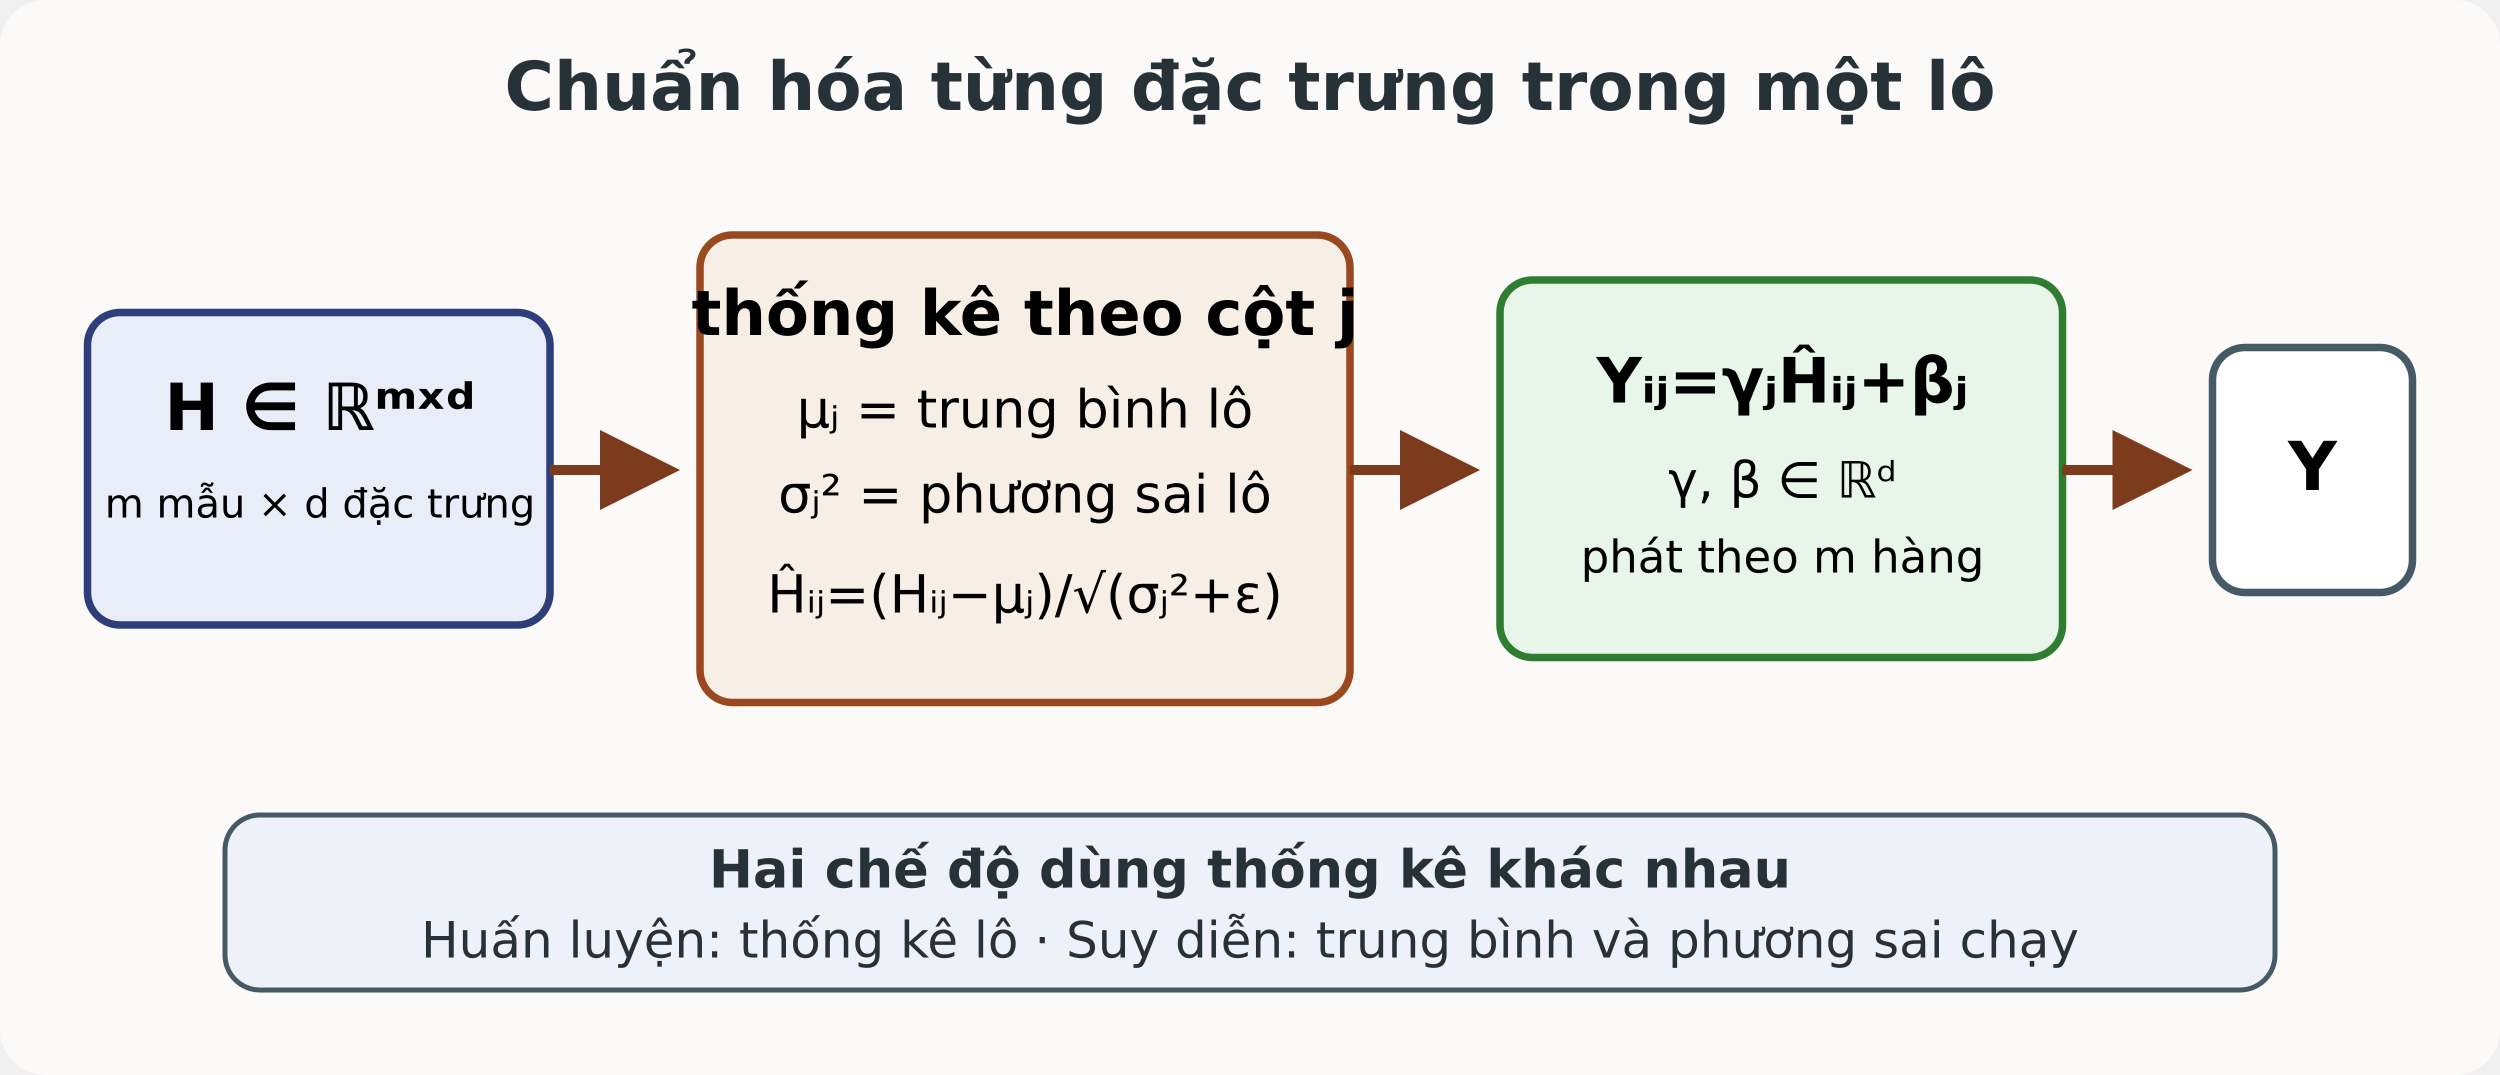
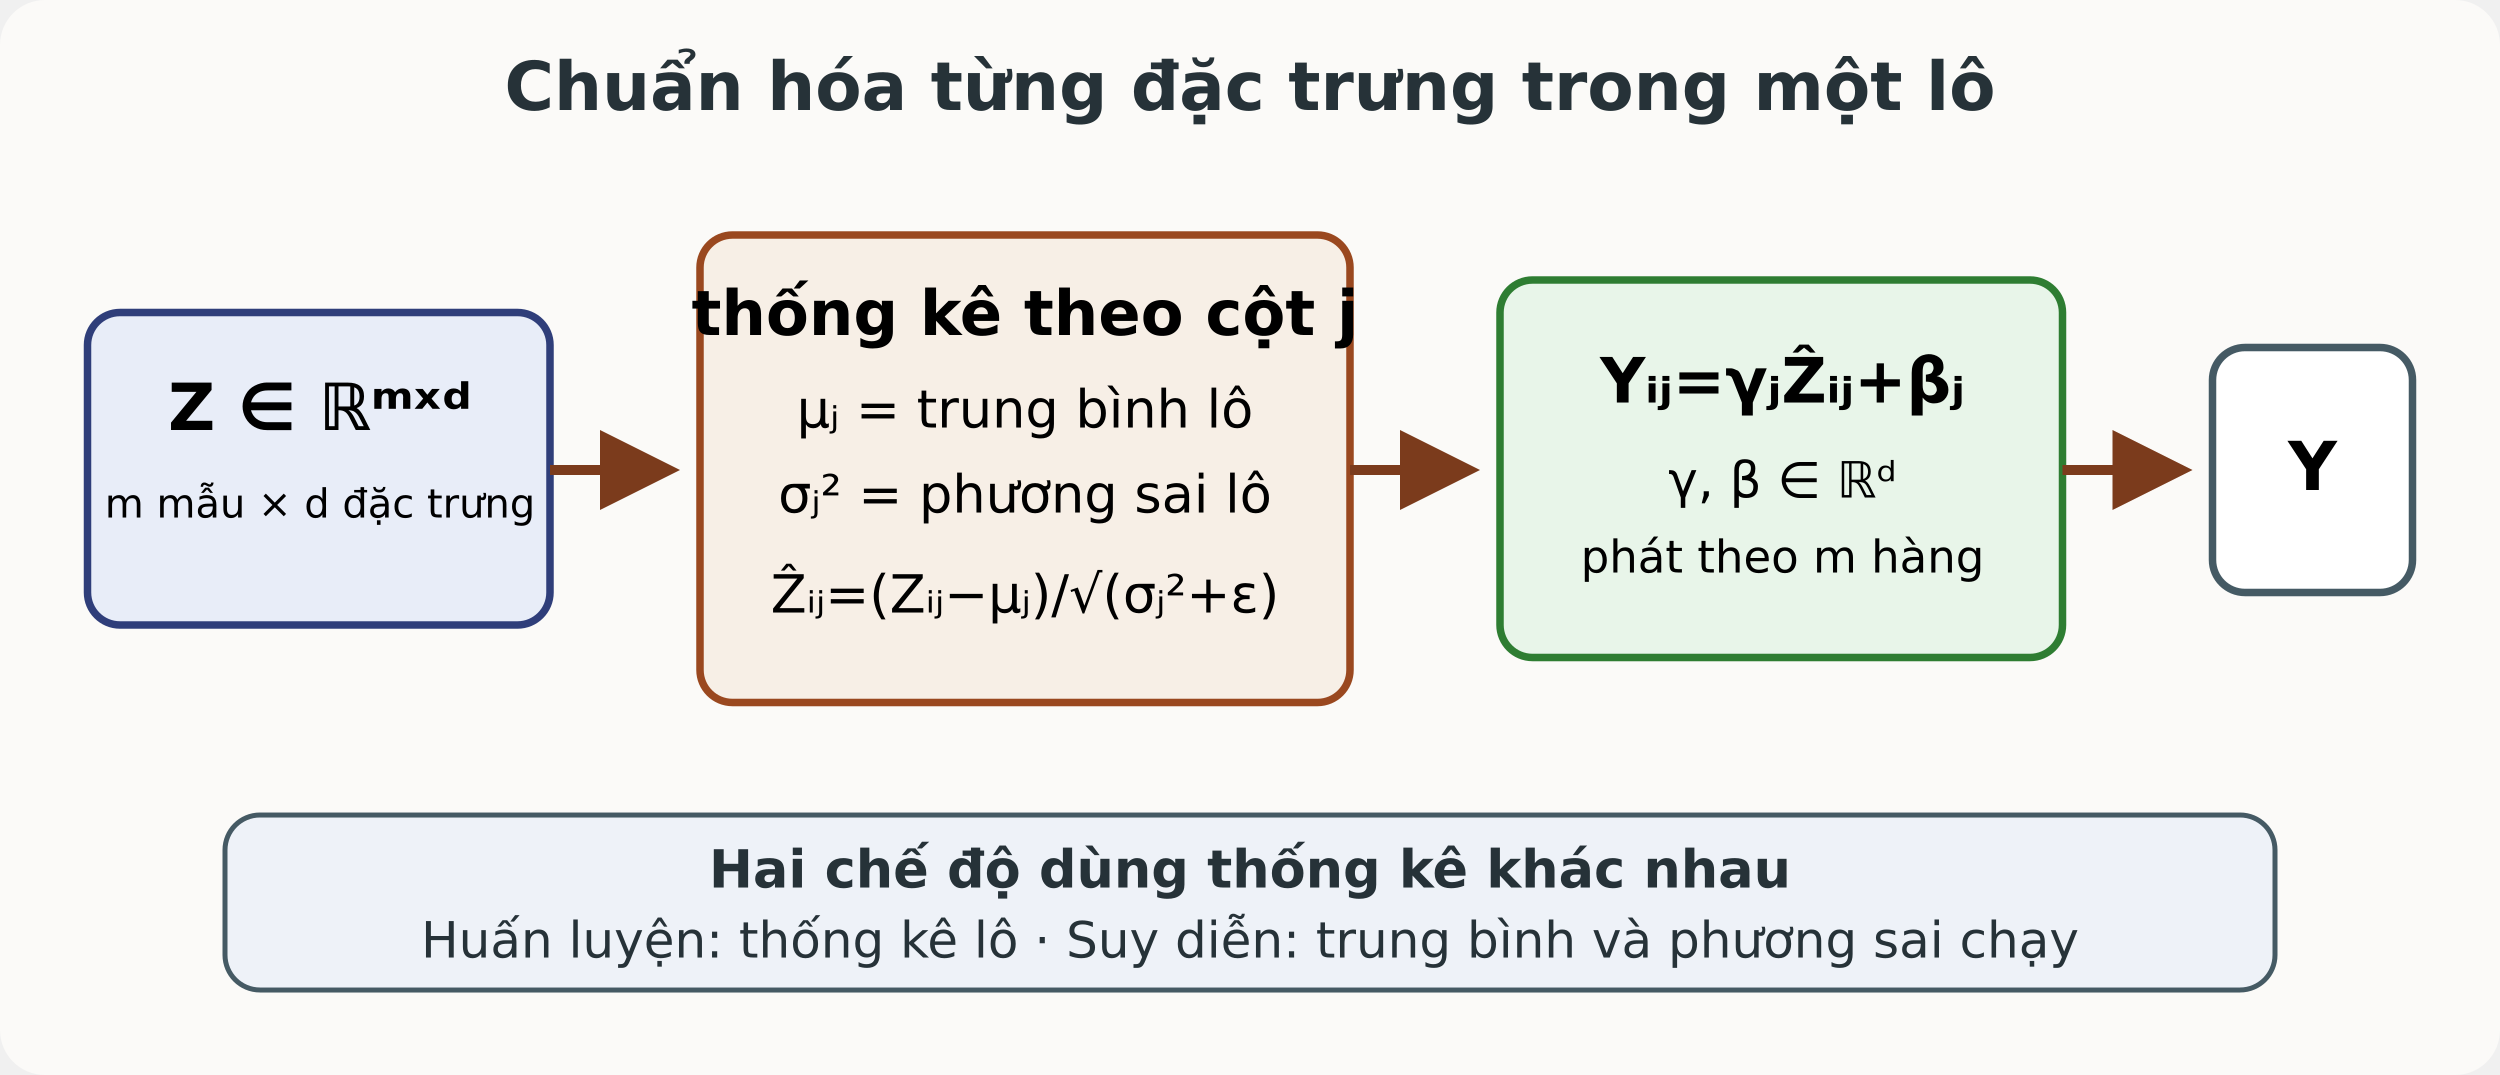
<svg xmlns="http://www.w3.org/2000/svg" viewBox="0 0 1000 430" role="img" aria-labelledby="title desc">
  <defs>
    <marker id="bn-arrow" markerWidth="8" markerHeight="8" refX="7" refY="4" orient="auto">
      <path d="M0 0L8 4L0 8Z" fill="#7b3b1c" />
    </marker>
  </defs>
  <rect width="1000" height="430" rx="18" fill="#fbfaf8" />
  <g font-family="DejaVu Sans, sans-serif" text-anchor="middle">
    <text x="500" y="44" font-size="27" font-weight="bold" fill="#263238">Chuẩn hóa từng đặc trưng trong một lô</text>
    <rect x="35" y="125" width="185" height="125" rx="13" fill="#e8edf8" stroke="#2f3e7a" stroke-width="3" />
-     <text x="128" y="172" font-size="26" font-weight="bold">H ∈ ℝᵐˣᵈ</text>
+     <text x="128" y="172" font-size="26" font-weight="bold">Z ∈ ℝᵐˣᵈ</text>
    <text x="128" y="207" font-size="16">m mẫu × d đặc trưng</text>
    <rect x="280" y="94" width="260" height="187" rx="13" fill="#f7efe6" stroke="#9a481f" stroke-width="3" />
    <text x="410" y="134" font-size="25" font-weight="bold">thống kê theo cột j</text>
    <text x="410" y="171" font-size="21">μⱼ = trung bình lô</text>
    <text x="410" y="205" font-size="21">σⱼ² = phương sai lô</text>
-     <text x="410" y="245" font-size="21">Ĥᵢⱼ=(Hᵢⱼ−μⱼ)/√(σⱼ²+ε)</text>
+     <text x="410" y="245" font-size="21">Ẑᵢⱼ=(Zᵢⱼ−μⱼ)/√(σⱼ²+ε)</text>
    <rect x="600" y="112" width="225" height="151" rx="13" fill="#e8f5e9" stroke="#2e7d32" stroke-width="3" />
-     <text x="713" y="161" font-size="25" font-weight="bold">Yᵢⱼ=γⱼĤᵢⱼ+βⱼ</text>
+     <text x="713" y="161" font-size="25" font-weight="bold">Yᵢⱼ=γⱼẐᵢⱼ+βⱼ</text>
    <text x="713" y="199" font-size="20">γ, β ∈ ℝᵈ</text>
    <text x="713" y="229" font-size="18">phát theo m hàng</text>
    <rect x="885" y="139" width="80" height="98" rx="13" fill="#fff" stroke="#455a64" stroke-width="3" />
    <text x="925" y="196" font-size="27" font-weight="bold">Y</text>
  </g>
  <g stroke="#7b3b1c" stroke-width="4" marker-end="url(#bn-arrow)">
    <line x1="220" y1="188" x2="268" y2="188" />
    <line x1="540" y1="188" x2="588" y2="188" />
    <line x1="825" y1="188" x2="873" y2="188" />
  </g>
  <g font-family="DejaVu Sans, sans-serif">
    <rect x="90" y="326" width="820" height="70" rx="14" fill="#eef2f8" stroke="#455a64" stroke-width="2" />
    <text x="500" y="355" text-anchor="middle" font-size="21" font-weight="bold" fill="#263238">Hai chế độ dùng thống kê khác nhau</text>
    <text x="500" y="383" text-anchor="middle" font-size="20" fill="#263238">Huấn luyện: thống kê lô  ·  Suy diễn: trung bình và phương sai chạy</text>
  </g>
</svg>
